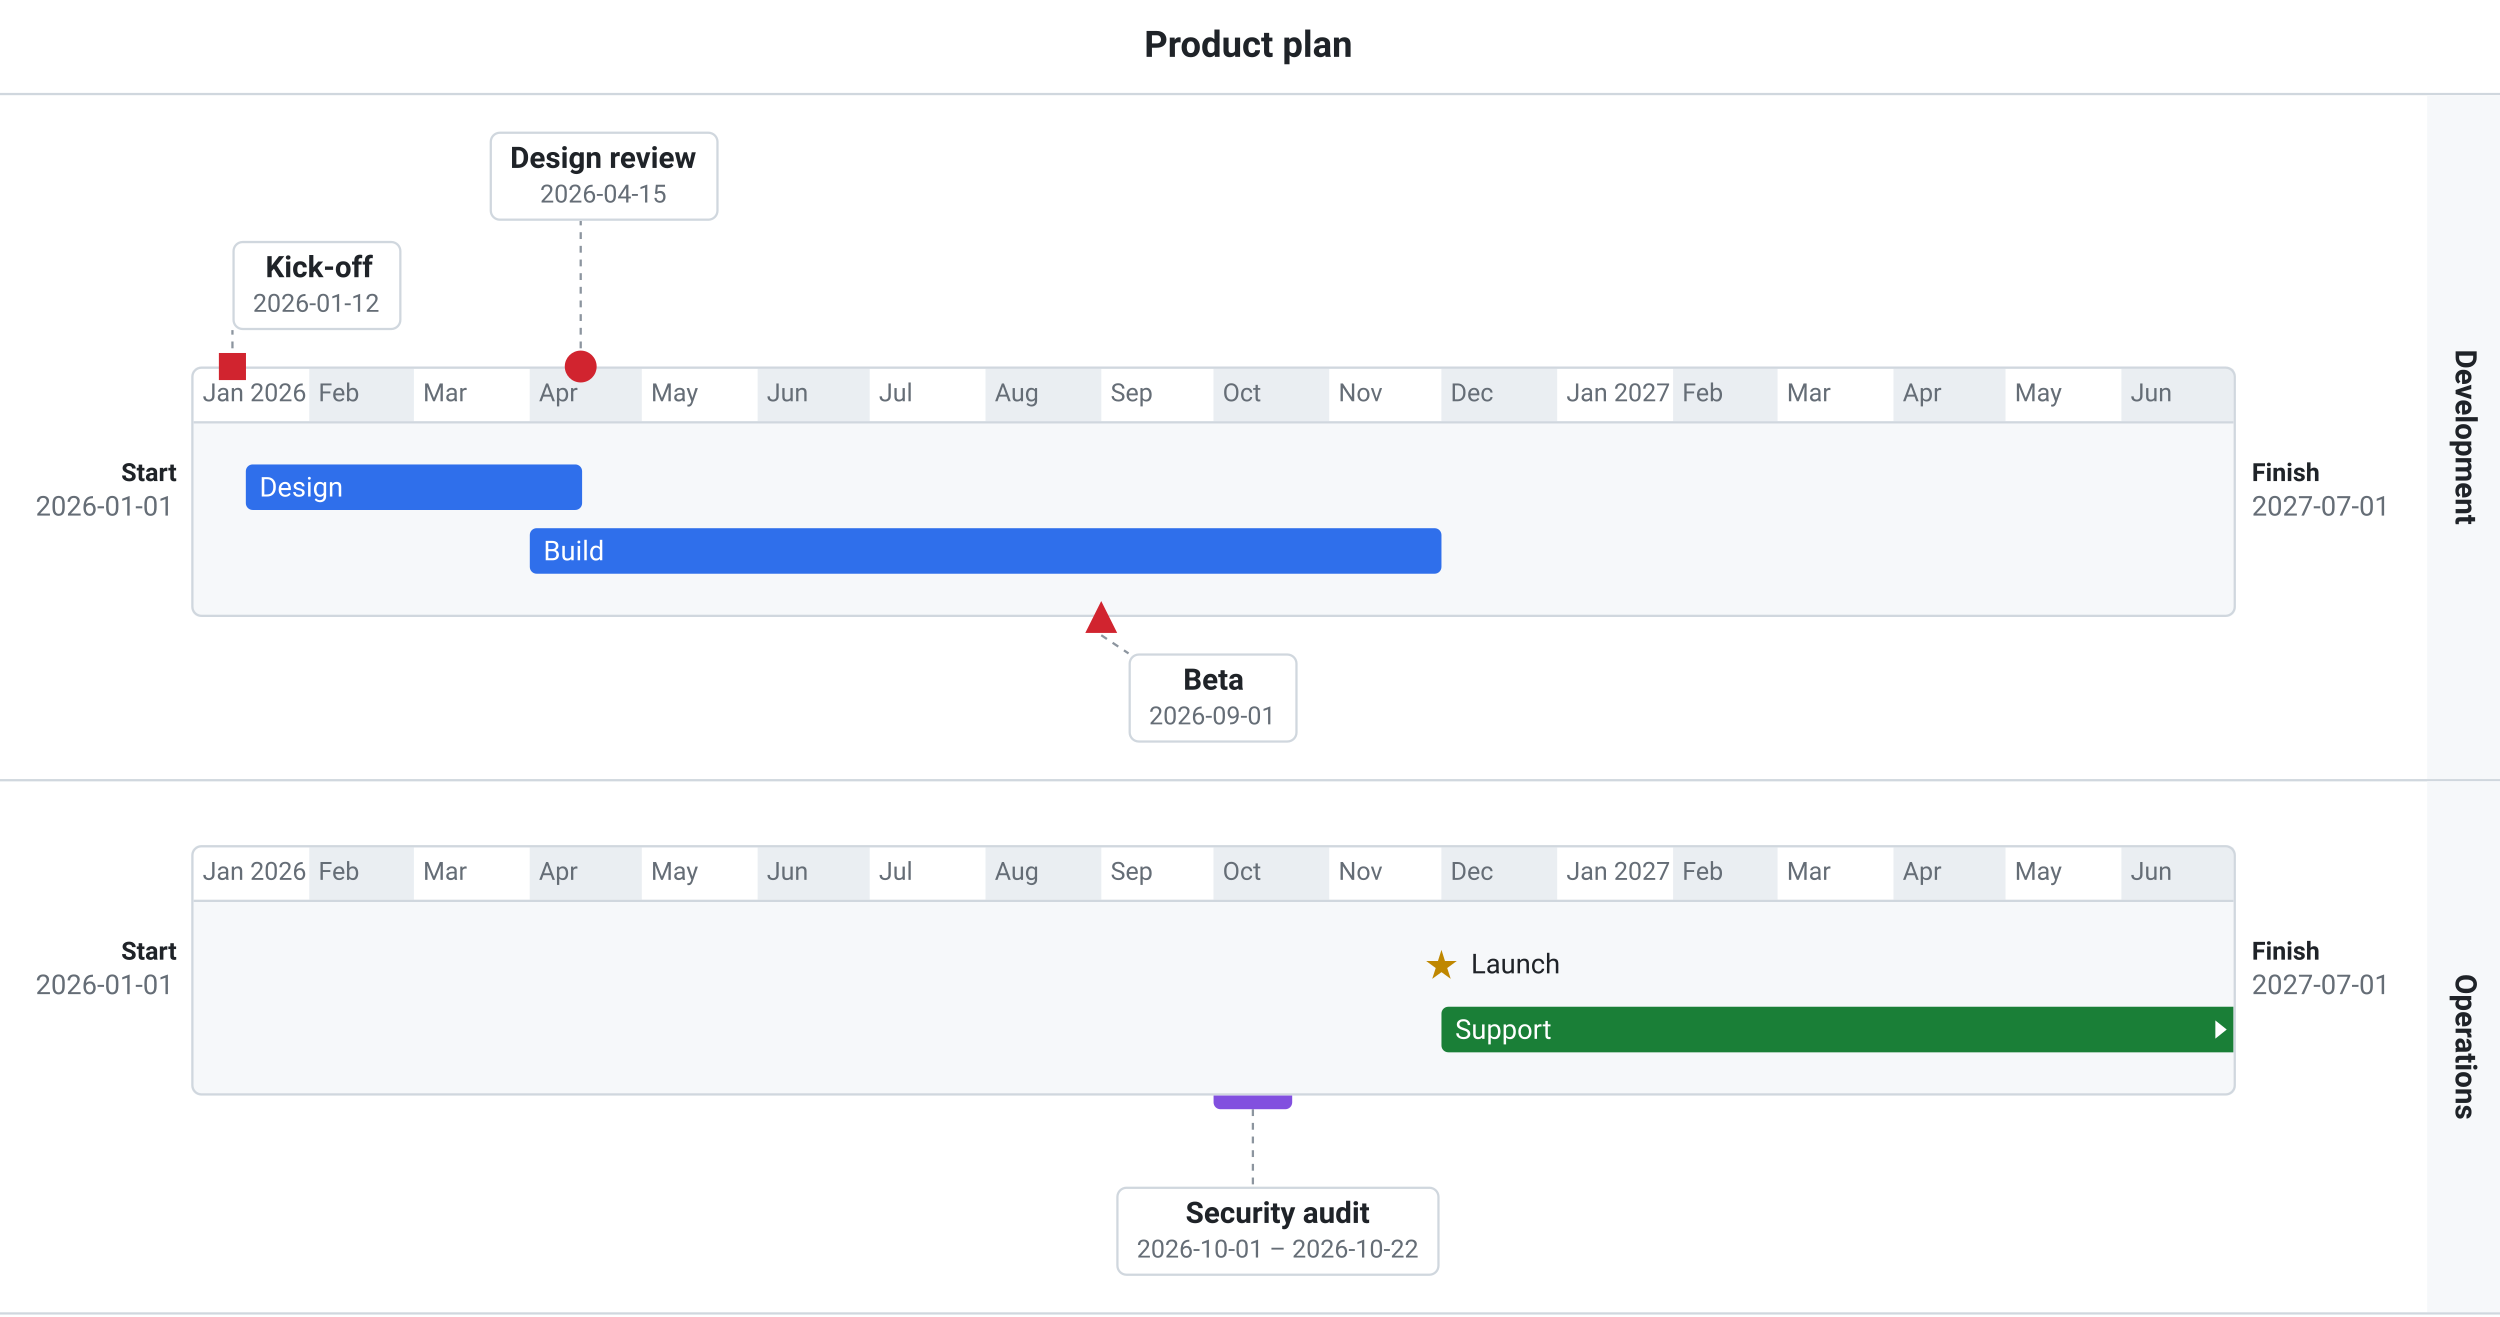
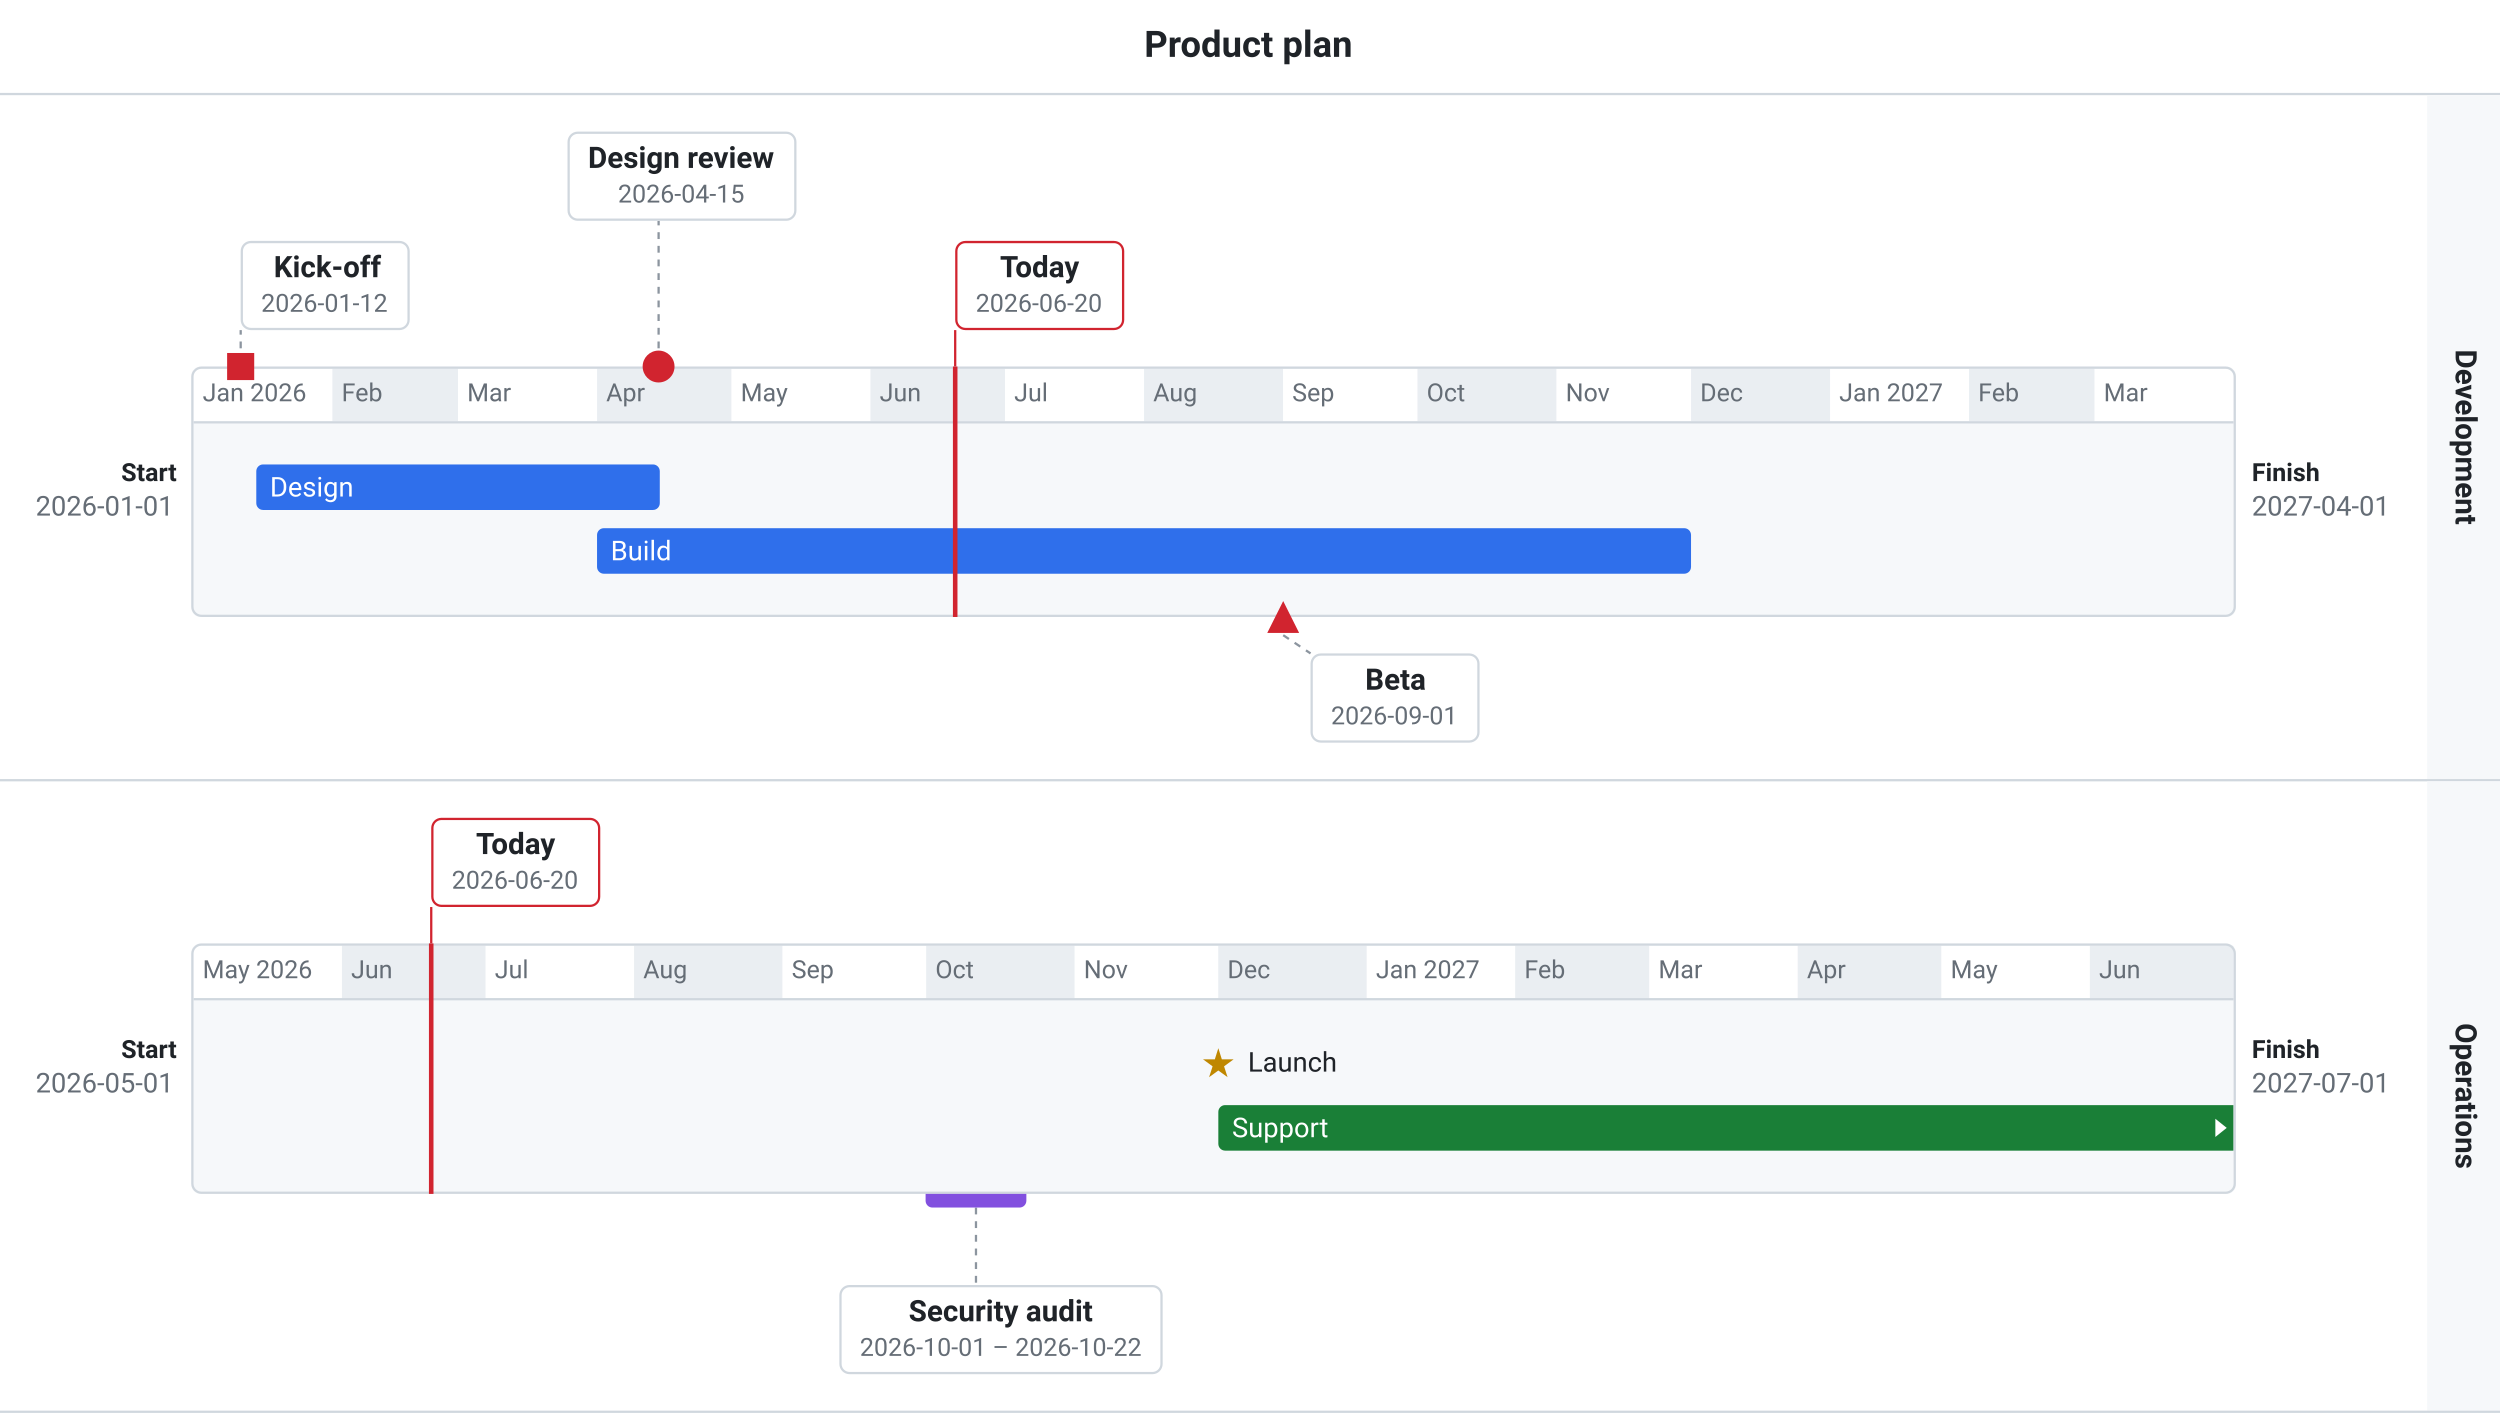
- <svg xmlns="http://www.w3.org/2000/svg" width="1098" height="578" viewBox="0 0 1098 578">
-   <rect x="0" y="0" width="1098" height="578" fill="rgb(255, 255, 255)" />
+ <svg xmlns="http://www.w3.org/2000/svg" width="1098" height="621" viewBox="0 0 1098 621">
+   <rect x="0" y="0" width="1098" height="621" fill="rgb(255, 255, 255)" />
  <text x="502.56" y="19.5" dominant-baseline="central" fill="rgb(31, 35, 40)" font-family="system-ui, -apple-system, &quot;Segoe UI&quot;, Roboto, sans-serif" font-size="16px" font-weight="600">Product plan</text>
  <line x1="0" y1="41.3" x2="1098" y2="41.3" stroke="rgb(208, 215, 222)" />
  <rect x="1066" y="41.8" width="32" height="300.38" fill="rgb(246, 248, 250)" />
  <clipPath id="tlv-clip-1">
    <rect x="1066" y="41.8" width="32" height="300.38" rx="0" />
  </clipPath>
  <g clip-path="url(#tlv-clip-1)">
    <text x="1082.95" y="191.98" text-anchor="middle" transform="rotate(90 1082.95 191.98)" dominant-baseline="central" fill="rgb(31, 35, 40)" font-family="system-ui, -apple-system, &quot;Segoe UI&quot;, Roboto, sans-serif" font-size="13px" font-weight="600">Development</text>
  </g>
+   <line x1="0" y1="342.67" x2="1098" y2="342.67" stroke="rgb(208, 215, 222)" />
  <rect x="84" y="160.98" width="898" height="110" fill="rgb(246, 248, 250)" rx="4" />
  <clipPath id="tlv-clip-2">
    <rect x="84" y="160.98" width="898" height="110" rx="4" />
  </clipPath>
  <g clip-path="url(#tlv-clip-2)">
-     <rect x="85" y="161.98" width="50.86" height="23" fill="rgb(255, 255, 255)" />
-     <rect x="135.86" y="161.98" width="45.94" height="23" fill="rgb(234, 238, 242)" />
-     <rect x="181.81" y="161.98" width="50.86" height="23" fill="rgb(255, 255, 255)" />
-     <rect x="232.69" y="161.98" width="49.22" height="23" fill="rgb(234, 238, 242)" />
-     <rect x="281.92" y="161.98" width="50.86" height="23" fill="rgb(255, 255, 255)" />
-     <rect x="332.78" y="161.98" width="49.22" height="23" fill="rgb(234, 238, 242)" />
-     <rect x="382.02" y="161.98" width="50.86" height="23" fill="rgb(255, 255, 255)" />
-     <rect x="432.89" y="161.98" width="50.86" height="23" fill="rgb(234, 238, 242)" />
-     <rect x="483.77" y="161.98" width="49.22" height="23" fill="rgb(255, 255, 255)" />
-     <rect x="533" y="161.98" width="50.86" height="23" fill="rgb(234, 238, 242)" />
-     <rect x="583.86" y="161.98" width="49.22" height="23" fill="rgb(255, 255, 255)" />
-     <rect x="633.09" y="161.98" width="50.86" height="23" fill="rgb(234, 238, 242)" />
-     <rect x="683.97" y="161.98" width="50.86" height="23" fill="rgb(255, 255, 255)" />
-     <rect x="734.84" y="161.98" width="45.94" height="23" fill="rgb(234, 238, 242)" />
-     <rect x="780.78" y="161.98" width="50.86" height="23" fill="rgb(255, 255, 255)" />
-     <rect x="831.66" y="161.98" width="49.22" height="23" fill="rgb(234, 238, 242)" />
-     <rect x="880.89" y="161.98" width="50.86" height="23" fill="rgb(255, 255, 255)" />
-     <rect x="931.77" y="161.98" width="49.22" height="23" fill="rgb(234, 238, 242)" />
+     <rect x="85" y="161.98" width="61.03" height="23" fill="rgb(255, 255, 255)" />
+     <rect x="146.03" y="161.98" width="55.13" height="23" fill="rgb(234, 238, 242)" />
+     <rect x="201.17" y="161.98" width="61.03" height="23" fill="rgb(255, 255, 255)" />
+     <rect x="262.22" y="161.98" width="59.06" height="23" fill="rgb(234, 238, 242)" />
+     <rect x="321.3" y="161.98" width="61.03" height="23" fill="rgb(255, 255, 255)" />
+     <rect x="382.34" y="161.98" width="59.06" height="23" fill="rgb(234, 238, 242)" />
+     <rect x="441.42" y="161.98" width="61.03" height="23" fill="rgb(255, 255, 255)" />
+     <rect x="502.47" y="161.98" width="61.03" height="23" fill="rgb(234, 238, 242)" />
+     <rect x="563.52" y="161.98" width="59.06" height="23" fill="rgb(255, 255, 255)" />
+     <rect x="622.59" y="161.98" width="61.03" height="23" fill="rgb(234, 238, 242)" />
+     <rect x="683.64" y="161.98" width="59.06" height="23" fill="rgb(255, 255, 255)" />
+     <rect x="742.72" y="161.98" width="61.03" height="23" fill="rgb(234, 238, 242)" />
+     <rect x="803.77" y="161.98" width="61.03" height="23" fill="rgb(255, 255, 255)" />
+     <rect x="864.81" y="161.98" width="55.13" height="23" fill="rgb(234, 238, 242)" />
+     <rect x="919.95" y="161.98" width="61.03" height="23" fill="rgb(255, 255, 255)" />
    <line x1="85" y1="185.48" x2="981" y2="185.48" stroke="rgb(208, 215, 222)" />
  </g>
  <clipPath id="tlv-clip-3">
    <rect x="85" y="161.98" width="896" height="24" rx="0" />
  </clipPath>
  <g clip-path="url(#tlv-clip-3)">
    <text x="89" y="172.48" dominant-baseline="central" fill="rgb(101, 109, 118)" font-family="system-ui, -apple-system, &quot;Segoe UI&quot;, Roboto, sans-serif" font-size="11px">Jan 2026</text>
  </g>
  <clipPath id="tlv-clip-4">
    <rect x="85" y="161.98" width="896" height="24" rx="0" />
  </clipPath>
  <g clip-path="url(#tlv-clip-4)">
-     <text x="139.86" y="172.48" dominant-baseline="central" fill="rgb(101, 109, 118)" font-family="system-ui, -apple-system, &quot;Segoe UI&quot;, Roboto, sans-serif" font-size="11px">Feb</text>
+     <text x="150.03" y="172.48" dominant-baseline="central" fill="rgb(101, 109, 118)" font-family="system-ui, -apple-system, &quot;Segoe UI&quot;, Roboto, sans-serif" font-size="11px">Feb</text>
  </g>
  <clipPath id="tlv-clip-5">
    <rect x="85" y="161.98" width="896" height="24" rx="0" />
  </clipPath>
  <g clip-path="url(#tlv-clip-5)">
-     <text x="185.81" y="172.48" dominant-baseline="central" fill="rgb(101, 109, 118)" font-family="system-ui, -apple-system, &quot;Segoe UI&quot;, Roboto, sans-serif" font-size="11px">Mar</text>
+     <text x="205.17" y="172.48" dominant-baseline="central" fill="rgb(101, 109, 118)" font-family="system-ui, -apple-system, &quot;Segoe UI&quot;, Roboto, sans-serif" font-size="11px">Mar</text>
  </g>
  <clipPath id="tlv-clip-6">
    <rect x="85" y="161.98" width="896" height="24" rx="0" />
  </clipPath>
  <g clip-path="url(#tlv-clip-6)">
-     <text x="236.69" y="172.48" dominant-baseline="central" fill="rgb(101, 109, 118)" font-family="system-ui, -apple-system, &quot;Segoe UI&quot;, Roboto, sans-serif" font-size="11px">Apr</text>
+     <text x="266.22" y="172.48" dominant-baseline="central" fill="rgb(101, 109, 118)" font-family="system-ui, -apple-system, &quot;Segoe UI&quot;, Roboto, sans-serif" font-size="11px">Apr</text>
  </g>
  <clipPath id="tlv-clip-7">
    <rect x="85" y="161.98" width="896" height="24" rx="0" />
  </clipPath>
  <g clip-path="url(#tlv-clip-7)">
-     <text x="285.92" y="172.48" dominant-baseline="central" fill="rgb(101, 109, 118)" font-family="system-ui, -apple-system, &quot;Segoe UI&quot;, Roboto, sans-serif" font-size="11px">May</text>
+     <text x="325.3" y="172.48" dominant-baseline="central" fill="rgb(101, 109, 118)" font-family="system-ui, -apple-system, &quot;Segoe UI&quot;, Roboto, sans-serif" font-size="11px">May</text>
  </g>
  <clipPath id="tlv-clip-8">
    <rect x="85" y="161.98" width="896" height="24" rx="0" />
  </clipPath>
  <g clip-path="url(#tlv-clip-8)">
-     <text x="336.78" y="172.48" dominant-baseline="central" fill="rgb(101, 109, 118)" font-family="system-ui, -apple-system, &quot;Segoe UI&quot;, Roboto, sans-serif" font-size="11px">Jun</text>
+     <text x="386.34" y="172.48" dominant-baseline="central" fill="rgb(101, 109, 118)" font-family="system-ui, -apple-system, &quot;Segoe UI&quot;, Roboto, sans-serif" font-size="11px">Jun</text>
  </g>
  <clipPath id="tlv-clip-9">
    <rect x="85" y="161.98" width="896" height="24" rx="0" />
  </clipPath>
  <g clip-path="url(#tlv-clip-9)">
-     <text x="386.02" y="172.48" dominant-baseline="central" fill="rgb(101, 109, 118)" font-family="system-ui, -apple-system, &quot;Segoe UI&quot;, Roboto, sans-serif" font-size="11px">Jul</text>
+     <text x="445.42" y="172.48" dominant-baseline="central" fill="rgb(101, 109, 118)" font-family="system-ui, -apple-system, &quot;Segoe UI&quot;, Roboto, sans-serif" font-size="11px">Jul</text>
  </g>
  <clipPath id="tlv-clip-10">
    <rect x="85" y="161.98" width="896" height="24" rx="0" />
  </clipPath>
  <g clip-path="url(#tlv-clip-10)">
-     <text x="436.89" y="172.48" dominant-baseline="central" fill="rgb(101, 109, 118)" font-family="system-ui, -apple-system, &quot;Segoe UI&quot;, Roboto, sans-serif" font-size="11px">Aug</text>
+     <text x="506.47" y="172.48" dominant-baseline="central" fill="rgb(101, 109, 118)" font-family="system-ui, -apple-system, &quot;Segoe UI&quot;, Roboto, sans-serif" font-size="11px">Aug</text>
  </g>
  <clipPath id="tlv-clip-11">
    <rect x="85" y="161.98" width="896" height="24" rx="0" />
  </clipPath>
  <g clip-path="url(#tlv-clip-11)">
-     <text x="487.77" y="172.48" dominant-baseline="central" fill="rgb(101, 109, 118)" font-family="system-ui, -apple-system, &quot;Segoe UI&quot;, Roboto, sans-serif" font-size="11px">Sep</text>
+     <text x="567.52" y="172.48" dominant-baseline="central" fill="rgb(101, 109, 118)" font-family="system-ui, -apple-system, &quot;Segoe UI&quot;, Roboto, sans-serif" font-size="11px">Sep</text>
  </g>
  <clipPath id="tlv-clip-12">
    <rect x="85" y="161.98" width="896" height="24" rx="0" />
  </clipPath>
  <g clip-path="url(#tlv-clip-12)">
-     <text x="537" y="172.48" dominant-baseline="central" fill="rgb(101, 109, 118)" font-family="system-ui, -apple-system, &quot;Segoe UI&quot;, Roboto, sans-serif" font-size="11px">Oct</text>
+     <text x="626.59" y="172.48" dominant-baseline="central" fill="rgb(101, 109, 118)" font-family="system-ui, -apple-system, &quot;Segoe UI&quot;, Roboto, sans-serif" font-size="11px">Oct</text>
  </g>
  <clipPath id="tlv-clip-13">
    <rect x="85" y="161.98" width="896" height="24" rx="0" />
  </clipPath>
  <g clip-path="url(#tlv-clip-13)">
-     <text x="587.86" y="172.48" dominant-baseline="central" fill="rgb(101, 109, 118)" font-family="system-ui, -apple-system, &quot;Segoe UI&quot;, Roboto, sans-serif" font-size="11px">Nov</text>
+     <text x="687.64" y="172.48" dominant-baseline="central" fill="rgb(101, 109, 118)" font-family="system-ui, -apple-system, &quot;Segoe UI&quot;, Roboto, sans-serif" font-size="11px">Nov</text>
  </g>
  <clipPath id="tlv-clip-14">
    <rect x="85" y="161.98" width="896" height="24" rx="0" />
  </clipPath>
  <g clip-path="url(#tlv-clip-14)">
-     <text x="637.09" y="172.48" dominant-baseline="central" fill="rgb(101, 109, 118)" font-family="system-ui, -apple-system, &quot;Segoe UI&quot;, Roboto, sans-serif" font-size="11px">Dec</text>
+     <text x="746.72" y="172.48" dominant-baseline="central" fill="rgb(101, 109, 118)" font-family="system-ui, -apple-system, &quot;Segoe UI&quot;, Roboto, sans-serif" font-size="11px">Dec</text>
  </g>
  <clipPath id="tlv-clip-15">
    <rect x="85" y="161.98" width="896" height="24" rx="0" />
  </clipPath>
  <g clip-path="url(#tlv-clip-15)">
-     <text x="687.97" y="172.48" dominant-baseline="central" fill="rgb(101, 109, 118)" font-family="system-ui, -apple-system, &quot;Segoe UI&quot;, Roboto, sans-serif" font-size="11px">Jan 2027</text>
+     <text x="807.77" y="172.48" dominant-baseline="central" fill="rgb(101, 109, 118)" font-family="system-ui, -apple-system, &quot;Segoe UI&quot;, Roboto, sans-serif" font-size="11px">Jan 2027</text>
  </g>
  <clipPath id="tlv-clip-16">
    <rect x="85" y="161.98" width="896" height="24" rx="0" />
  </clipPath>
  <g clip-path="url(#tlv-clip-16)">
-     <text x="738.84" y="172.48" dominant-baseline="central" fill="rgb(101, 109, 118)" font-family="system-ui, -apple-system, &quot;Segoe UI&quot;, Roboto, sans-serif" font-size="11px">Feb</text>
+     <text x="868.81" y="172.48" dominant-baseline="central" fill="rgb(101, 109, 118)" font-family="system-ui, -apple-system, &quot;Segoe UI&quot;, Roboto, sans-serif" font-size="11px">Feb</text>
  </g>
  <clipPath id="tlv-clip-17">
    <rect x="85" y="161.98" width="896" height="24" rx="0" />
  </clipPath>
  <g clip-path="url(#tlv-clip-17)">
-     <text x="784.78" y="172.48" dominant-baseline="central" fill="rgb(101, 109, 118)" font-family="system-ui, -apple-system, &quot;Segoe UI&quot;, Roboto, sans-serif" font-size="11px">Mar</text>
-   </g>
+     <text x="923.95" y="172.48" dominant-baseline="central" fill="rgb(101, 109, 118)" font-family="system-ui, -apple-system, &quot;Segoe UI&quot;, Roboto, sans-serif" font-size="11px">Mar</text>
+   </g>
+   <path d="M115.56 203.98H286.78A3 3 0 0 1 289.78 206.98V220.98A3 3 0 0 1 286.78 223.98H115.56A3 3 0 0 1 112.56 220.98V206.98A3 3 0 0 1 115.56 203.98Z" fill="rgb(47, 111, 235)" />
  <clipPath id="tlv-clip-18">
-     <rect x="85" y="161.98" width="896" height="24" rx="0" />
+     <rect x="112.56" y="203.98" width="177.22" height="20" rx="0" />
  </clipPath>
  <g clip-path="url(#tlv-clip-18)">
-     <text x="835.66" y="172.48" dominant-baseline="central" fill="rgb(101, 109, 118)" font-family="system-ui, -apple-system, &quot;Segoe UI&quot;, Roboto, sans-serif" font-size="11px">Apr</text>
-   </g>
+     <text x="118.56" y="213.98" dominant-baseline="central" fill="rgb(255, 255, 255)" font-family="system-ui, -apple-system, &quot;Segoe UI&quot;, Roboto, sans-serif" font-size="12px">Design</text>
+   </g>
+   <path d="M265.22 231.98H739.7A3 3 0 0 1 742.7 234.98V248.98A3 3 0 0 1 739.7 251.98H265.22A3 3 0 0 1 262.22 248.98V234.98A3 3 0 0 1 265.22 231.98Z" fill="rgb(47, 111, 235)" />
  <clipPath id="tlv-clip-19">
-     <rect x="85" y="161.98" width="896" height="24" rx="0" />
+     <rect x="262.22" y="231.98" width="480.48" height="20" rx="0" />
  </clipPath>
  <g clip-path="url(#tlv-clip-19)">
-     <text x="884.89" y="172.48" dominant-baseline="central" fill="rgb(101, 109, 118)" font-family="system-ui, -apple-system, &quot;Segoe UI&quot;, Roboto, sans-serif" font-size="11px">May</text>
-   </g>
-   <clipPath id="tlv-clip-20">
-     <rect x="85" y="161.98" width="896" height="24" rx="0" />
-   </clipPath>
-   <g clip-path="url(#tlv-clip-20)">
-     <text x="935.77" y="172.48" dominant-baseline="central" fill="rgb(101, 109, 118)" font-family="system-ui, -apple-system, &quot;Segoe UI&quot;, Roboto, sans-serif" font-size="11px">Jun</text>
-   </g>
-   <path d="M110.97 203.98H252.66A3 3 0 0 1 255.66 206.98V220.98A3 3 0 0 1 252.66 223.98H110.97A3 3 0 0 1 107.97 220.98V206.98A3 3 0 0 1 110.97 203.98Z" fill="rgb(47, 111, 235)" />
-   <clipPath id="tlv-clip-21">
-     <rect x="107.97" y="203.98" width="147.69" height="20" rx="0" />
-   </clipPath>
-   <g clip-path="url(#tlv-clip-21)">
-     <text x="113.97" y="213.98" dominant-baseline="central" fill="rgb(255, 255, 255)" font-family="system-ui, -apple-system, &quot;Segoe UI&quot;, Roboto, sans-serif" font-size="12px">Design</text>
-   </g>
-   <path d="M235.69 231.98H630.09A3 3 0 0 1 633.09 234.98V248.98A3 3 0 0 1 630.09 251.98H235.69A3 3 0 0 1 232.69 248.98V234.98A3 3 0 0 1 235.69 231.98Z" fill="rgb(47, 111, 235)" />
-   <clipPath id="tlv-clip-22">
-     <rect x="232.69" y="231.98" width="400.41" height="20" rx="0" />
-   </clipPath>
-   <g clip-path="url(#tlv-clip-22)">
-     <text x="238.69" y="241.98" dominant-baseline="central" fill="rgb(255, 255, 255)" font-family="system-ui, -apple-system, &quot;Segoe UI&quot;, Roboto, sans-serif" font-size="12px">Build</text>
+     <text x="268.22" y="241.98" dominant-baseline="central" fill="rgb(255, 255, 255)" font-family="system-ui, -apple-system, &quot;Segoe UI&quot;, Roboto, sans-serif" font-size="12px">Build</text>
  </g>
  <rect x="84.5" y="161.48" width="897" height="109" fill="none" rx="4" stroke="rgb(208, 215, 222)" />
  <text x="53.23" y="207.54" dominant-baseline="central" fill="rgb(31, 35, 40)" font-family="system-ui, -apple-system, &quot;Segoe UI&quot;, Roboto, sans-serif" font-size="11px" font-weight="600">Start</text>
  <text x="15.64" y="222.34" dominant-baseline="central" fill="rgb(101, 109, 118)" font-family="system-ui, -apple-system, &quot;Segoe UI&quot;, Roboto, sans-serif" font-size="12px">2026-01-01</text>
  <text x="989" y="207.54" dominant-baseline="central" fill="rgb(31, 35, 40)" font-family="system-ui, -apple-system, &quot;Segoe UI&quot;, Roboto, sans-serif" font-size="11px" font-weight="600">Finish</text>
-   <text x="989" y="222.34" dominant-baseline="central" fill="rgb(101, 109, 118)" font-family="system-ui, -apple-system, &quot;Segoe UI&quot;, Roboto, sans-serif" font-size="12px">2027-07-01</text>
-   <line x1="102.09" y1="152.98" x2="102.09" y2="144.98" stroke="rgb(140, 149, 159)" stroke-dasharray="3 3" />
-   <polygon points="96.13,155.03 108.03,155.03 108.03,166.93 96.13,166.93" fill="rgb(209, 36, 47)" />
-   <rect x="102.08" y="105.8" width="74.25" height="39.19" fill="rgb(255, 255, 255)" rx="4" />
-   <rect x="102.58" y="106.3" width="73.25" height="38.19" fill="none" rx="4" stroke="rgb(208, 215, 222)" />
+   <text x="989" y="222.34" dominant-baseline="central" fill="rgb(101, 109, 118)" font-family="system-ui, -apple-system, &quot;Segoe UI&quot;, Roboto, sans-serif" font-size="12px">2027-04-01</text>
+   <rect x="1066" y="343.17" width="32" height="276.38" fill="rgb(246, 248, 250)" />
+   <clipPath id="tlv-clip-20">
+     <rect x="1066" y="343.17" width="32" height="276.38" rx="0" />
+   </clipPath>
+   <g clip-path="url(#tlv-clip-20)">
+     <text x="1082.95" y="481.36" text-anchor="middle" transform="rotate(90 1082.95 481.36)" dominant-baseline="central" fill="rgb(31, 35, 40)" font-family="system-ui, -apple-system, &quot;Segoe UI&quot;, Roboto, sans-serif" font-size="13px" font-weight="600">Operations</text>
+   </g>
+   <line x1="0" y1="620.05" x2="1098" y2="620.05" stroke="rgb(208, 215, 222)" />
+   <rect x="84" y="414.36" width="898" height="110" fill="rgb(246, 248, 250)" rx="4" />
+   <clipPath id="tlv-clip-21">
+     <rect x="84" y="414.36" width="898" height="110" rx="4" />
+   </clipPath>
+   <g clip-path="url(#tlv-clip-21)">
+     <rect x="85" y="415.36" width="65.19" height="23" fill="rgb(255, 255, 255)" />
+     <rect x="150.19" y="415.36" width="63.09" height="23" fill="rgb(234, 238, 242)" />
+     <rect x="213.3" y="415.36" width="65.19" height="23" fill="rgb(255, 255, 255)" />
+     <rect x="278.5" y="415.36" width="65.19" height="23" fill="rgb(234, 238, 242)" />
+     <rect x="343.7" y="415.36" width="63.09" height="23" fill="rgb(255, 255, 255)" />
+     <rect x="406.8" y="415.36" width="65.19" height="23" fill="rgb(234, 238, 242)" />
+     <rect x="472" y="415.36" width="63.09" height="23" fill="rgb(255, 255, 255)" />
+     <rect x="535.09" y="415.36" width="65.19" height="23" fill="rgb(234, 238, 242)" />
+     <rect x="600.3" y="415.36" width="65.19" height="23" fill="rgb(255, 255, 255)" />
+     <rect x="665.5" y="415.36" width="58.89" height="23" fill="rgb(234, 238, 242)" />
+     <rect x="724.39" y="415.36" width="65.19" height="23" fill="rgb(255, 255, 255)" />
+     <rect x="789.59" y="415.36" width="63.09" height="23" fill="rgb(234, 238, 242)" />
+     <rect x="852.69" y="415.36" width="65.19" height="23" fill="rgb(255, 255, 255)" />
+     <rect x="917.89" y="415.36" width="63.09" height="23" fill="rgb(234, 238, 242)" />
+     <line x1="85" y1="438.86" x2="981" y2="438.86" stroke="rgb(208, 215, 222)" />
+   </g>
+   <clipPath id="tlv-clip-22">
+     <rect x="85" y="415.36" width="896" height="24" rx="0" />
+   </clipPath>
+   <g clip-path="url(#tlv-clip-22)">
+     <text x="89" y="425.86" dominant-baseline="central" fill="rgb(101, 109, 118)" font-family="system-ui, -apple-system, &quot;Segoe UI&quot;, Roboto, sans-serif" font-size="11px">May 2026</text>
+   </g>
  <clipPath id="tlv-clip-23">
-     <rect x="102.08" y="105.8" width="74.25" height="39.19" rx="0" />
+     <rect x="85" y="415.36" width="896" height="24" rx="0" />
  </clipPath>
  <g clip-path="url(#tlv-clip-23)">
-     <text x="116.59" y="117.3" dominant-baseline="central" fill="rgb(31, 35, 40)" font-family="system-ui, -apple-system, &quot;Segoe UI&quot;, Roboto, sans-serif" font-size="13px" font-weight="600">Kick-off</text>
+     <text x="154.19" y="425.86" dominant-baseline="central" fill="rgb(101, 109, 118)" font-family="system-ui, -apple-system, &quot;Segoe UI&quot;, Roboto, sans-serif" font-size="11px">Jun</text>
  </g>
  <clipPath id="tlv-clip-24">
-     <rect x="102.08" y="105.8" width="74.25" height="39.19" rx="0" />
+     <rect x="85" y="415.36" width="896" height="24" rx="0" />
  </clipPath>
  <g clip-path="url(#tlv-clip-24)">
-     <text x="111.08" y="133.19" dominant-baseline="central" fill="rgb(101, 109, 118)" font-family="system-ui, -apple-system, &quot;Segoe UI&quot;, Roboto, sans-serif" font-size="11px">2026-01-12</text>
-   </g>
-   <line x1="255.05" y1="152.98" x2="255.05" y2="96.98" stroke="rgb(140, 149, 159)" stroke-dasharray="3 3" />
-   <circle cx="255.05" cy="160.98" r="7" fill="rgb(209, 36, 47)" />
-   <rect x="215.05" y="57.8" width="100.56" height="39.19" fill="rgb(255, 255, 255)" rx="4" />
-   <rect x="215.55" y="58.3" width="99.56" height="38.19" fill="none" rx="4" stroke="rgb(208, 215, 222)" />
+     <text x="217.3" y="425.86" dominant-baseline="central" fill="rgb(101, 109, 118)" font-family="system-ui, -apple-system, &quot;Segoe UI&quot;, Roboto, sans-serif" font-size="11px">Jul</text>
+   </g>
  <clipPath id="tlv-clip-25">
-     <rect x="215.05" y="57.8" width="100.56" height="39.19" rx="0" />
+     <rect x="85" y="415.36" width="896" height="24" rx="0" />
  </clipPath>
  <g clip-path="url(#tlv-clip-25)">
-     <text x="224.05" y="69.3" dominant-baseline="central" fill="rgb(31, 35, 40)" font-family="system-ui, -apple-system, &quot;Segoe UI&quot;, Roboto, sans-serif" font-size="13px" font-weight="600">Design review</text>
+     <text x="282.5" y="425.86" dominant-baseline="central" fill="rgb(101, 109, 118)" font-family="system-ui, -apple-system, &quot;Segoe UI&quot;, Roboto, sans-serif" font-size="11px">Aug</text>
  </g>
  <clipPath id="tlv-clip-26">
-     <rect x="215.05" y="57.8" width="100.56" height="39.19" rx="0" />
+     <rect x="85" y="415.36" width="896" height="24" rx="0" />
  </clipPath>
  <g clip-path="url(#tlv-clip-26)">
-     <text x="237.2" y="85.19" dominant-baseline="central" fill="rgb(101, 109, 118)" font-family="system-ui, -apple-system, &quot;Segoe UI&quot;, Roboto, sans-serif" font-size="11px">2026-04-15</text>
-   </g>
-   <line x1="483.66" y1="278.98" x2="495.66" y2="286.98" stroke="rgb(140, 149, 159)" stroke-dasharray="3 3" />
-   <polygon points="483.66,263.98 490.66,277.98 476.66,277.98" fill="rgb(209, 36, 47)" />
-   <rect x="495.66" y="286.98" width="74.25" height="39.19" fill="rgb(255, 255, 255)" rx="4" />
-   <rect x="496.16" y="287.48" width="73.25" height="38.19" fill="none" rx="4" stroke="rgb(208, 215, 222)" />
+     <text x="347.7" y="425.86" dominant-baseline="central" fill="rgb(101, 109, 118)" font-family="system-ui, -apple-system, &quot;Segoe UI&quot;, Roboto, sans-serif" font-size="11px">Sep</text>
+   </g>
  <clipPath id="tlv-clip-27">
-     <rect x="495.66" y="286.98" width="74.25" height="39.19" rx="0" />
+     <rect x="85" y="415.36" width="896" height="24" rx="0" />
  </clipPath>
  <g clip-path="url(#tlv-clip-27)">
-     <text x="519.66" y="298.48" dominant-baseline="central" fill="rgb(31, 35, 40)" font-family="system-ui, -apple-system, &quot;Segoe UI&quot;, Roboto, sans-serif" font-size="13px" font-weight="600">Beta</text>
+     <text x="410.8" y="425.86" dominant-baseline="central" fill="rgb(101, 109, 118)" font-family="system-ui, -apple-system, &quot;Segoe UI&quot;, Roboto, sans-serif" font-size="11px">Oct</text>
  </g>
  <clipPath id="tlv-clip-28">
-     <rect x="495.66" y="286.98" width="74.25" height="39.19" rx="0" />
+     <rect x="85" y="415.36" width="896" height="24" rx="0" />
  </clipPath>
  <g clip-path="url(#tlv-clip-28)">
-     <text x="504.66" y="314.38" dominant-baseline="central" fill="rgb(101, 109, 118)" font-family="system-ui, -apple-system, &quot;Segoe UI&quot;, Roboto, sans-serif" font-size="11px">2026-09-01</text>
-   </g>
-   <line x1="0" y1="342.67" x2="1098" y2="342.67" stroke="rgb(208, 215, 222)" />
-   <rect x="1066" y="343.17" width="32" height="233.19" fill="rgb(246, 248, 250)" />
+     <text x="476" y="425.86" dominant-baseline="central" fill="rgb(101, 109, 118)" font-family="system-ui, -apple-system, &quot;Segoe UI&quot;, Roboto, sans-serif" font-size="11px">Nov</text>
+   </g>
  <clipPath id="tlv-clip-29">
-     <rect x="1066" y="343.17" width="32" height="233.19" rx="0" />
+     <rect x="85" y="415.36" width="896" height="24" rx="0" />
  </clipPath>
  <g clip-path="url(#tlv-clip-29)">
-     <text x="1082.95" y="459.77" text-anchor="middle" transform="rotate(90 1082.95 459.77)" dominant-baseline="central" fill="rgb(31, 35, 40)" font-family="system-ui, -apple-system, &quot;Segoe UI&quot;, Roboto, sans-serif" font-size="13px" font-weight="600">Operations</text>
-   </g>
-   <rect x="84" y="371.17" width="898" height="110" fill="rgb(246, 248, 250)" rx="4" />
+     <text x="539.09" y="425.86" dominant-baseline="central" fill="rgb(101, 109, 118)" font-family="system-ui, -apple-system, &quot;Segoe UI&quot;, Roboto, sans-serif" font-size="11px">Dec</text>
+   </g>
  <clipPath id="tlv-clip-30">
-     <rect x="84" y="371.17" width="898" height="110" rx="4" />
+     <rect x="85" y="415.36" width="896" height="24" rx="0" />
  </clipPath>
  <g clip-path="url(#tlv-clip-30)">
-     <rect x="85" y="372.17" width="50.86" height="23" fill="rgb(255, 255, 255)" />
-     <rect x="135.86" y="372.17" width="45.94" height="23" fill="rgb(234, 238, 242)" />
-     <rect x="181.81" y="372.17" width="50.86" height="23" fill="rgb(255, 255, 255)" />
-     <rect x="232.69" y="372.17" width="49.22" height="23" fill="rgb(234, 238, 242)" />
-     <rect x="281.92" y="372.17" width="50.86" height="23" fill="rgb(255, 255, 255)" />
-     <rect x="332.78" y="372.17" width="49.22" height="23" fill="rgb(234, 238, 242)" />
-     <rect x="382.02" y="372.17" width="50.86" height="23" fill="rgb(255, 255, 255)" />
-     <rect x="432.89" y="372.17" width="50.86" height="23" fill="rgb(234, 238, 242)" />
-     <rect x="483.77" y="372.17" width="49.22" height="23" fill="rgb(255, 255, 255)" />
-     <rect x="533" y="372.17" width="50.86" height="23" fill="rgb(234, 238, 242)" />
-     <rect x="583.86" y="372.17" width="49.22" height="23" fill="rgb(255, 255, 255)" />
-     <rect x="633.09" y="372.17" width="50.86" height="23" fill="rgb(234, 238, 242)" />
-     <rect x="683.97" y="372.17" width="50.86" height="23" fill="rgb(255, 255, 255)" />
-     <rect x="734.84" y="372.17" width="45.94" height="23" fill="rgb(234, 238, 242)" />
-     <rect x="780.78" y="372.17" width="50.86" height="23" fill="rgb(255, 255, 255)" />
-     <rect x="831.66" y="372.17" width="49.22" height="23" fill="rgb(234, 238, 242)" />
-     <rect x="880.89" y="372.17" width="50.86" height="23" fill="rgb(255, 255, 255)" />
-     <rect x="931.77" y="372.17" width="49.22" height="23" fill="rgb(234, 238, 242)" />
-     <line x1="85" y1="395.67" x2="981" y2="395.67" stroke="rgb(208, 215, 222)" />
+     <text x="604.3" y="425.86" dominant-baseline="central" fill="rgb(101, 109, 118)" font-family="system-ui, -apple-system, &quot;Segoe UI&quot;, Roboto, sans-serif" font-size="11px">Jan 2027</text>
  </g>
  <clipPath id="tlv-clip-31">
-     <rect x="85" y="372.17" width="896" height="24" rx="0" />
+     <rect x="85" y="415.36" width="896" height="24" rx="0" />
  </clipPath>
  <g clip-path="url(#tlv-clip-31)">
-     <text x="89" y="382.67" dominant-baseline="central" fill="rgb(101, 109, 118)" font-family="system-ui, -apple-system, &quot;Segoe UI&quot;, Roboto, sans-serif" font-size="11px">Jan 2026</text>
+     <text x="669.5" y="425.86" dominant-baseline="central" fill="rgb(101, 109, 118)" font-family="system-ui, -apple-system, &quot;Segoe UI&quot;, Roboto, sans-serif" font-size="11px">Feb</text>
  </g>
  <clipPath id="tlv-clip-32">
-     <rect x="85" y="372.17" width="896" height="24" rx="0" />
+     <rect x="85" y="415.36" width="896" height="24" rx="0" />
  </clipPath>
  <g clip-path="url(#tlv-clip-32)">
-     <text x="139.86" y="382.67" dominant-baseline="central" fill="rgb(101, 109, 118)" font-family="system-ui, -apple-system, &quot;Segoe UI&quot;, Roboto, sans-serif" font-size="11px">Feb</text>
+     <text x="728.39" y="425.86" dominant-baseline="central" fill="rgb(101, 109, 118)" font-family="system-ui, -apple-system, &quot;Segoe UI&quot;, Roboto, sans-serif" font-size="11px">Mar</text>
  </g>
  <clipPath id="tlv-clip-33">
-     <rect x="85" y="372.17" width="896" height="24" rx="0" />
+     <rect x="85" y="415.36" width="896" height="24" rx="0" />
  </clipPath>
  <g clip-path="url(#tlv-clip-33)">
-     <text x="185.81" y="382.67" dominant-baseline="central" fill="rgb(101, 109, 118)" font-family="system-ui, -apple-system, &quot;Segoe UI&quot;, Roboto, sans-serif" font-size="11px">Mar</text>
+     <text x="793.59" y="425.86" dominant-baseline="central" fill="rgb(101, 109, 118)" font-family="system-ui, -apple-system, &quot;Segoe UI&quot;, Roboto, sans-serif" font-size="11px">Apr</text>
  </g>
  <clipPath id="tlv-clip-34">
-     <rect x="85" y="372.17" width="896" height="24" rx="0" />
+     <rect x="85" y="415.36" width="896" height="24" rx="0" />
  </clipPath>
  <g clip-path="url(#tlv-clip-34)">
-     <text x="236.69" y="382.67" dominant-baseline="central" fill="rgb(101, 109, 118)" font-family="system-ui, -apple-system, &quot;Segoe UI&quot;, Roboto, sans-serif" font-size="11px">Apr</text>
+     <text x="856.69" y="425.86" dominant-baseline="central" fill="rgb(101, 109, 118)" font-family="system-ui, -apple-system, &quot;Segoe UI&quot;, Roboto, sans-serif" font-size="11px">May</text>
  </g>
  <clipPath id="tlv-clip-35">
-     <rect x="85" y="372.17" width="896" height="24" rx="0" />
+     <rect x="85" y="415.36" width="896" height="24" rx="0" />
  </clipPath>
  <g clip-path="url(#tlv-clip-35)">
-     <text x="285.92" y="382.67" dominant-baseline="central" fill="rgb(101, 109, 118)" font-family="system-ui, -apple-system, &quot;Segoe UI&quot;, Roboto, sans-serif" font-size="11px">May</text>
-   </g>
+     <text x="921.89" y="425.86" dominant-baseline="central" fill="rgb(101, 109, 118)" font-family="system-ui, -apple-system, &quot;Segoe UI&quot;, Roboto, sans-serif" font-size="11px">Jun</text>
+   </g>
+   <path d="M538.09 485.36H980.98L980.98 485.36V505.36L980.98 505.36H538.09A3 3 0 0 1 535.09 502.36V488.36A3 3 0 0 1 538.09 485.36Z" fill="rgb(26, 127, 55)" />
  <clipPath id="tlv-clip-36">
-     <rect x="85" y="372.17" width="896" height="24" rx="0" />
+     <rect x="535.09" y="485.36" width="445.89" height="20" rx="0" />
  </clipPath>
  <g clip-path="url(#tlv-clip-36)">
-     <text x="336.78" y="382.67" dominant-baseline="central" fill="rgb(101, 109, 118)" font-family="system-ui, -apple-system, &quot;Segoe UI&quot;, Roboto, sans-serif" font-size="11px">Jun</text>
-   </g>
+     <text x="541.09" y="495.36" dominant-baseline="central" fill="rgb(255, 255, 255)" font-family="system-ui, -apple-system, &quot;Segoe UI&quot;, Roboto, sans-serif" font-size="12px">Support</text>
+   </g>
+   <polygon points="972.98,491.36 977.98,495.36 972.98,499.36" fill="rgb(255, 255, 255)" />
+   <polygon points="535.09,460.36 536.63,465.26 541.81,465.26 537.61,468.34 539.15,473.1 535.09,470.16 531.03,473.1 532.57,468.34 528.37,465.26 533.55,465.26" fill="rgb(191, 135, 0)" />
+   <text x="548.09" y="466.56" dominant-baseline="central" fill="rgb(31, 35, 40)" font-family="system-ui, -apple-system, &quot;Segoe UI&quot;, Roboto, sans-serif" font-size="12px">Launch</text>
+   <rect x="84.5" y="414.86" width="897" height="109" fill="none" rx="4" stroke="rgb(208, 215, 222)" />
+   <text x="53.23" y="460.91" dominant-baseline="central" fill="rgb(31, 35, 40)" font-family="system-ui, -apple-system, &quot;Segoe UI&quot;, Roboto, sans-serif" font-size="11px" font-weight="600">Start</text>
+   <text x="15.64" y="475.71" dominant-baseline="central" fill="rgb(101, 109, 118)" font-family="system-ui, -apple-system, &quot;Segoe UI&quot;, Roboto, sans-serif" font-size="12px">2026-05-01</text>
+   <text x="989" y="460.91" dominant-baseline="central" fill="rgb(31, 35, 40)" font-family="system-ui, -apple-system, &quot;Segoe UI&quot;, Roboto, sans-serif" font-size="11px" font-weight="600">Finish</text>
+   <text x="989" y="475.71" dominant-baseline="central" fill="rgb(101, 109, 118)" font-family="system-ui, -apple-system, &quot;Segoe UI&quot;, Roboto, sans-serif" font-size="12px">2027-07-01</text>
+   <rect x="418.52" y="160.98" width="2" height="110" fill="rgb(209, 36, 47)" />
+   <rect x="188.39" y="414.36" width="2" height="110" fill="rgb(209, 36, 47)" />
+   <line x1="419.52" y1="160.98" x2="419.52" y2="144.98" stroke="rgb(209, 36, 47)" />
+   <rect x="419.52" y="105.8" width="74.25" height="39.19" fill="rgb(255, 255, 255)" rx="4" />
+   <rect x="420.02" y="106.3" width="73.25" height="38.19" fill="none" rx="4" stroke="rgb(209, 36, 47)" />
  <clipPath id="tlv-clip-37">
-     <rect x="85" y="372.17" width="896" height="24" rx="0" />
+     <rect x="419.52" y="105.8" width="74.25" height="39.19" rx="0" />
  </clipPath>
  <g clip-path="url(#tlv-clip-37)">
-     <text x="386.02" y="382.67" dominant-baseline="central" fill="rgb(101, 109, 118)" font-family="system-ui, -apple-system, &quot;Segoe UI&quot;, Roboto, sans-serif" font-size="11px">Jul</text>
+     <text x="439.19" y="117.3" dominant-baseline="central" fill="rgb(31, 35, 40)" font-family="system-ui, -apple-system, &quot;Segoe UI&quot;, Roboto, sans-serif" font-size="13px" font-weight="600">Today</text>
  </g>
  <clipPath id="tlv-clip-38">
-     <rect x="85" y="372.17" width="896" height="24" rx="0" />
+     <rect x="419.52" y="105.8" width="74.25" height="39.19" rx="0" />
  </clipPath>
  <g clip-path="url(#tlv-clip-38)">
-     <text x="436.89" y="382.67" dominant-baseline="central" fill="rgb(101, 109, 118)" font-family="system-ui, -apple-system, &quot;Segoe UI&quot;, Roboto, sans-serif" font-size="11px">Aug</text>
-   </g>
+     <text x="428.52" y="133.19" dominant-baseline="central" fill="rgb(101, 109, 118)" font-family="system-ui, -apple-system, &quot;Segoe UI&quot;, Roboto, sans-serif" font-size="11px">2026-06-20</text>
+   </g>
+   <line x1="105.71" y1="152.98" x2="105.71" y2="144.98" stroke="rgb(140, 149, 159)" stroke-dasharray="3 3" />
+   <polygon points="99.75,155.03 111.65,155.03 111.65,166.93 99.75,166.93" fill="rgb(209, 36, 47)" />
+   <rect x="105.7" y="105.8" width="74.25" height="39.19" fill="rgb(255, 255, 255)" rx="4" />
+   <rect x="106.2" y="106.3" width="73.25" height="38.19" fill="none" rx="4" stroke="rgb(208, 215, 222)" />
  <clipPath id="tlv-clip-39">
-     <rect x="85" y="372.17" width="896" height="24" rx="0" />
+     <rect x="105.7" y="105.8" width="74.25" height="39.19" rx="0" />
  </clipPath>
  <g clip-path="url(#tlv-clip-39)">
-     <text x="487.77" y="382.67" dominant-baseline="central" fill="rgb(101, 109, 118)" font-family="system-ui, -apple-system, &quot;Segoe UI&quot;, Roboto, sans-serif" font-size="11px">Sep</text>
+     <text x="120.22" y="117.3" dominant-baseline="central" fill="rgb(31, 35, 40)" font-family="system-ui, -apple-system, &quot;Segoe UI&quot;, Roboto, sans-serif" font-size="13px" font-weight="600">Kick-off</text>
  </g>
  <clipPath id="tlv-clip-40">
-     <rect x="85" y="372.17" width="896" height="24" rx="0" />
+     <rect x="105.7" y="105.8" width="74.25" height="39.19" rx="0" />
  </clipPath>
  <g clip-path="url(#tlv-clip-40)">
-     <text x="537" y="382.67" dominant-baseline="central" fill="rgb(101, 109, 118)" font-family="system-ui, -apple-system, &quot;Segoe UI&quot;, Roboto, sans-serif" font-size="11px">Oct</text>
-   </g>
+     <text x="114.7" y="133.19" dominant-baseline="central" fill="rgb(101, 109, 118)" font-family="system-ui, -apple-system, &quot;Segoe UI&quot;, Roboto, sans-serif" font-size="11px">2026-01-12</text>
+   </g>
+   <line x1="289.26" y1="152.98" x2="289.26" y2="96.98" stroke="rgb(140, 149, 159)" stroke-dasharray="3 3" />
+   <circle cx="289.25" cy="160.98" r="7" fill="rgb(209, 36, 47)" />
+   <rect x="249.25" y="57.8" width="100.56" height="39.19" fill="rgb(255, 255, 255)" rx="4" />
+   <rect x="249.75" y="58.3" width="99.56" height="38.19" fill="none" rx="4" stroke="rgb(208, 215, 222)" />
  <clipPath id="tlv-clip-41">
-     <rect x="85" y="372.17" width="896" height="24" rx="0" />
+     <rect x="249.25" y="57.8" width="100.56" height="39.19" rx="0" />
  </clipPath>
  <g clip-path="url(#tlv-clip-41)">
-     <text x="587.86" y="382.67" dominant-baseline="central" fill="rgb(101, 109, 118)" font-family="system-ui, -apple-system, &quot;Segoe UI&quot;, Roboto, sans-serif" font-size="11px">Nov</text>
+     <text x="258.25" y="69.3" dominant-baseline="central" fill="rgb(31, 35, 40)" font-family="system-ui, -apple-system, &quot;Segoe UI&quot;, Roboto, sans-serif" font-size="13px" font-weight="600">Design review</text>
  </g>
  <clipPath id="tlv-clip-42">
-     <rect x="85" y="372.17" width="896" height="24" rx="0" />
+     <rect x="249.25" y="57.8" width="100.56" height="39.19" rx="0" />
  </clipPath>
  <g clip-path="url(#tlv-clip-42)">
-     <text x="637.09" y="382.67" dominant-baseline="central" fill="rgb(101, 109, 118)" font-family="system-ui, -apple-system, &quot;Segoe UI&quot;, Roboto, sans-serif" font-size="11px">Dec</text>
-   </g>
+     <text x="271.41" y="85.19" dominant-baseline="central" fill="rgb(101, 109, 118)" font-family="system-ui, -apple-system, &quot;Segoe UI&quot;, Roboto, sans-serif" font-size="11px">2026-04-15</text>
+   </g>
+   <line x1="563.59" y1="278.98" x2="575.59" y2="286.98" stroke="rgb(140, 149, 159)" stroke-dasharray="3 3" />
+   <polygon points="563.58,263.98 570.58,277.98 556.58,277.98" fill="rgb(209, 36, 47)" />
+   <rect x="575.58" y="286.98" width="74.25" height="39.19" fill="rgb(255, 255, 255)" rx="4" />
+   <rect x="576.08" y="287.48" width="73.25" height="38.19" fill="none" rx="4" stroke="rgb(208, 215, 222)" />
  <clipPath id="tlv-clip-43">
-     <rect x="85" y="372.17" width="896" height="24" rx="0" />
+     <rect x="575.58" y="286.98" width="74.25" height="39.19" rx="0" />
  </clipPath>
  <g clip-path="url(#tlv-clip-43)">
-     <text x="687.97" y="382.67" dominant-baseline="central" fill="rgb(101, 109, 118)" font-family="system-ui, -apple-system, &quot;Segoe UI&quot;, Roboto, sans-serif" font-size="11px">Jan 2027</text>
+     <text x="599.58" y="298.48" dominant-baseline="central" fill="rgb(31, 35, 40)" font-family="system-ui, -apple-system, &quot;Segoe UI&quot;, Roboto, sans-serif" font-size="13px" font-weight="600">Beta</text>
  </g>
  <clipPath id="tlv-clip-44">
-     <rect x="85" y="372.17" width="896" height="24" rx="0" />
+     <rect x="575.58" y="286.98" width="74.25" height="39.19" rx="0" />
  </clipPath>
  <g clip-path="url(#tlv-clip-44)">
-     <text x="738.84" y="382.67" dominant-baseline="central" fill="rgb(101, 109, 118)" font-family="system-ui, -apple-system, &quot;Segoe UI&quot;, Roboto, sans-serif" font-size="11px">Feb</text>
-   </g>
+     <text x="584.58" y="314.38" dominant-baseline="central" fill="rgb(101, 109, 118)" font-family="system-ui, -apple-system, &quot;Segoe UI&quot;, Roboto, sans-serif" font-size="11px">2026-09-01</text>
+   </g>
+   <line x1="189.4" y1="414.36" x2="189.4" y2="398.36" stroke="rgb(209, 36, 47)" />
+   <rect x="189.39" y="359.17" width="74.25" height="39.19" fill="rgb(255, 255, 255)" rx="4" />
+   <rect x="189.89" y="359.67" width="73.25" height="38.19" fill="none" rx="4" stroke="rgb(209, 36, 47)" />
  <clipPath id="tlv-clip-45">
-     <rect x="85" y="372.17" width="896" height="24" rx="0" />
+     <rect x="189.39" y="359.17" width="74.25" height="39.19" rx="0" />
  </clipPath>
  <g clip-path="url(#tlv-clip-45)">
-     <text x="784.78" y="382.67" dominant-baseline="central" fill="rgb(101, 109, 118)" font-family="system-ui, -apple-system, &quot;Segoe UI&quot;, Roboto, sans-serif" font-size="11px">Mar</text>
+     <text x="209.06" y="370.67" dominant-baseline="central" fill="rgb(31, 35, 40)" font-family="system-ui, -apple-system, &quot;Segoe UI&quot;, Roboto, sans-serif" font-size="13px" font-weight="600">Today</text>
  </g>
  <clipPath id="tlv-clip-46">
-     <rect x="85" y="372.17" width="896" height="24" rx="0" />
+     <rect x="189.39" y="359.17" width="74.25" height="39.19" rx="0" />
  </clipPath>
  <g clip-path="url(#tlv-clip-46)">
-     <text x="835.66" y="382.67" dominant-baseline="central" fill="rgb(101, 109, 118)" font-family="system-ui, -apple-system, &quot;Segoe UI&quot;, Roboto, sans-serif" font-size="11px">Apr</text>
-   </g>
+     <text x="198.39" y="386.56" dominant-baseline="central" fill="rgb(101, 109, 118)" font-family="system-ui, -apple-system, &quot;Segoe UI&quot;, Roboto, sans-serif" font-size="11px">2026-06-20</text>
+   </g>
+   <line x1="428.65" y1="530.36" x2="428.65" y2="564.36" stroke="rgb(140, 149, 159)" stroke-dasharray="3 3" />
+   <path d="M406.52 524.36H450.78L450.78 524.36V527.36A3 3 0 0 1 447.78 530.36H409.52A3 3 0 0 1 406.52 527.36V524.36L406.52 524.36Z" fill="rgb(130, 80, 223)" />
+   <rect x="368.64" y="564.36" width="142" height="39.19" fill="rgb(255, 255, 255)" rx="4" />
+   <rect x="369.14" y="564.86" width="141" height="38.19" fill="none" rx="4" stroke="rgb(208, 215, 222)" />
  <clipPath id="tlv-clip-47">
-     <rect x="85" y="372.17" width="896" height="24" rx="0" />
+     <rect x="368.64" y="564.36" width="142" height="39.19" rx="0" />
  </clipPath>
  <g clip-path="url(#tlv-clip-47)">
-     <text x="884.89" y="382.67" dominant-baseline="central" fill="rgb(101, 109, 118)" font-family="system-ui, -apple-system, &quot;Segoe UI&quot;, Roboto, sans-serif" font-size="11px">May</text>
+     <text x="399.09" y="575.86" dominant-baseline="central" fill="rgb(31, 35, 40)" font-family="system-ui, -apple-system, &quot;Segoe UI&quot;, Roboto, sans-serif" font-size="13px" font-weight="600">Security audit</text>
  </g>
  <clipPath id="tlv-clip-48">
-     <rect x="85" y="372.17" width="896" height="24" rx="0" />
+     <rect x="368.64" y="564.36" width="142" height="39.19" rx="0" />
  </clipPath>
  <g clip-path="url(#tlv-clip-48)">
-     <text x="935.77" y="382.67" dominant-baseline="central" fill="rgb(101, 109, 118)" font-family="system-ui, -apple-system, &quot;Segoe UI&quot;, Roboto, sans-serif" font-size="11px">Jun</text>
-   </g>
-   <path d="M636.09 442.17H980.98L980.98 442.17V462.17L980.98 462.17H636.09A3 3 0 0 1 633.09 459.17V445.17A3 3 0 0 1 636.09 442.17Z" fill="rgb(26, 127, 55)" />
-   <clipPath id="tlv-clip-49">
-     <rect x="633.09" y="442.17" width="347.89" height="20" rx="0" />
-   </clipPath>
-   <g clip-path="url(#tlv-clip-49)">
-     <text x="639.09" y="452.17" dominant-baseline="central" fill="rgb(255, 255, 255)" font-family="system-ui, -apple-system, &quot;Segoe UI&quot;, Roboto, sans-serif" font-size="12px">Support</text>
-   </g>
-   <polygon points="972.98,448.17 977.98,452.17 972.98,456.17" fill="rgb(255, 255, 255)" />
-   <polygon points="633.09,417.17 634.63,422.07 639.81,422.07 635.61,425.15 637.15,429.91 633.09,426.97 629.03,429.91 630.57,425.15 626.37,422.07 631.55,422.07" fill="rgb(191, 135, 0)" />
-   <text x="646.09" y="423.38" dominant-baseline="central" fill="rgb(31, 35, 40)" font-family="system-ui, -apple-system, &quot;Segoe UI&quot;, Roboto, sans-serif" font-size="12px">Launch</text>
-   <rect x="84.5" y="371.67" width="897" height="109" fill="none" rx="4" stroke="rgb(208, 215, 222)" />
-   <text x="53.23" y="417.73" dominant-baseline="central" fill="rgb(31, 35, 40)" font-family="system-ui, -apple-system, &quot;Segoe UI&quot;, Roboto, sans-serif" font-size="11px" font-weight="600">Start</text>
-   <text x="15.64" y="432.52" dominant-baseline="central" fill="rgb(101, 109, 118)" font-family="system-ui, -apple-system, &quot;Segoe UI&quot;, Roboto, sans-serif" font-size="12px">2026-01-01</text>
-   <text x="989" y="417.73" dominant-baseline="central" fill="rgb(31, 35, 40)" font-family="system-ui, -apple-system, &quot;Segoe UI&quot;, Roboto, sans-serif" font-size="11px" font-weight="600">Finish</text>
-   <text x="989" y="432.52" dominant-baseline="central" fill="rgb(101, 109, 118)" font-family="system-ui, -apple-system, &quot;Segoe UI&quot;, Roboto, sans-serif" font-size="12px">2027-07-01</text>
-   <line x1="550.27" y1="487.17" x2="550.27" y2="521.17" stroke="rgb(140, 149, 159)" stroke-dasharray="3 3" />
-   <path d="M533 481.17H567.53L567.53 481.17V484.17A3 3 0 0 1 564.53 487.17H536A3 3 0 0 1 533 484.17V481.17L533 481.17Z" fill="rgb(130, 80, 223)" />
-   <rect x="490.27" y="521.17" width="142" height="39.19" fill="rgb(255, 255, 255)" rx="4" />
-   <rect x="490.77" y="521.67" width="141" height="38.19" fill="none" rx="4" stroke="rgb(208, 215, 222)" />
-   <clipPath id="tlv-clip-50">
-     <rect x="490.27" y="521.17" width="142" height="39.19" rx="0" />
-   </clipPath>
-   <g clip-path="url(#tlv-clip-50)">
-     <text x="520.72" y="532.67" dominant-baseline="central" fill="rgb(31, 35, 40)" font-family="system-ui, -apple-system, &quot;Segoe UI&quot;, Roboto, sans-serif" font-size="13px" font-weight="600">Security audit</text>
-   </g>
-   <clipPath id="tlv-clip-51">
-     <rect x="490.27" y="521.17" width="142" height="39.19" rx="0" />
-   </clipPath>
-   <g clip-path="url(#tlv-clip-51)">
-     <text x="499.27" y="548.56" dominant-baseline="central" fill="rgb(101, 109, 118)" font-family="system-ui, -apple-system, &quot;Segoe UI&quot;, Roboto, sans-serif" font-size="11px">2026-10-01 – 2026-10-22</text>
-   </g>
-   <line x1="0" y1="576.86" x2="1098" y2="576.86" stroke="rgb(208, 215, 222)" />
+     <text x="377.64" y="591.75" dominant-baseline="central" fill="rgb(101, 109, 118)" font-family="system-ui, -apple-system, &quot;Segoe UI&quot;, Roboto, sans-serif" font-size="11px">2026-10-01 – 2026-10-22</text>
+   </g>
</svg>
